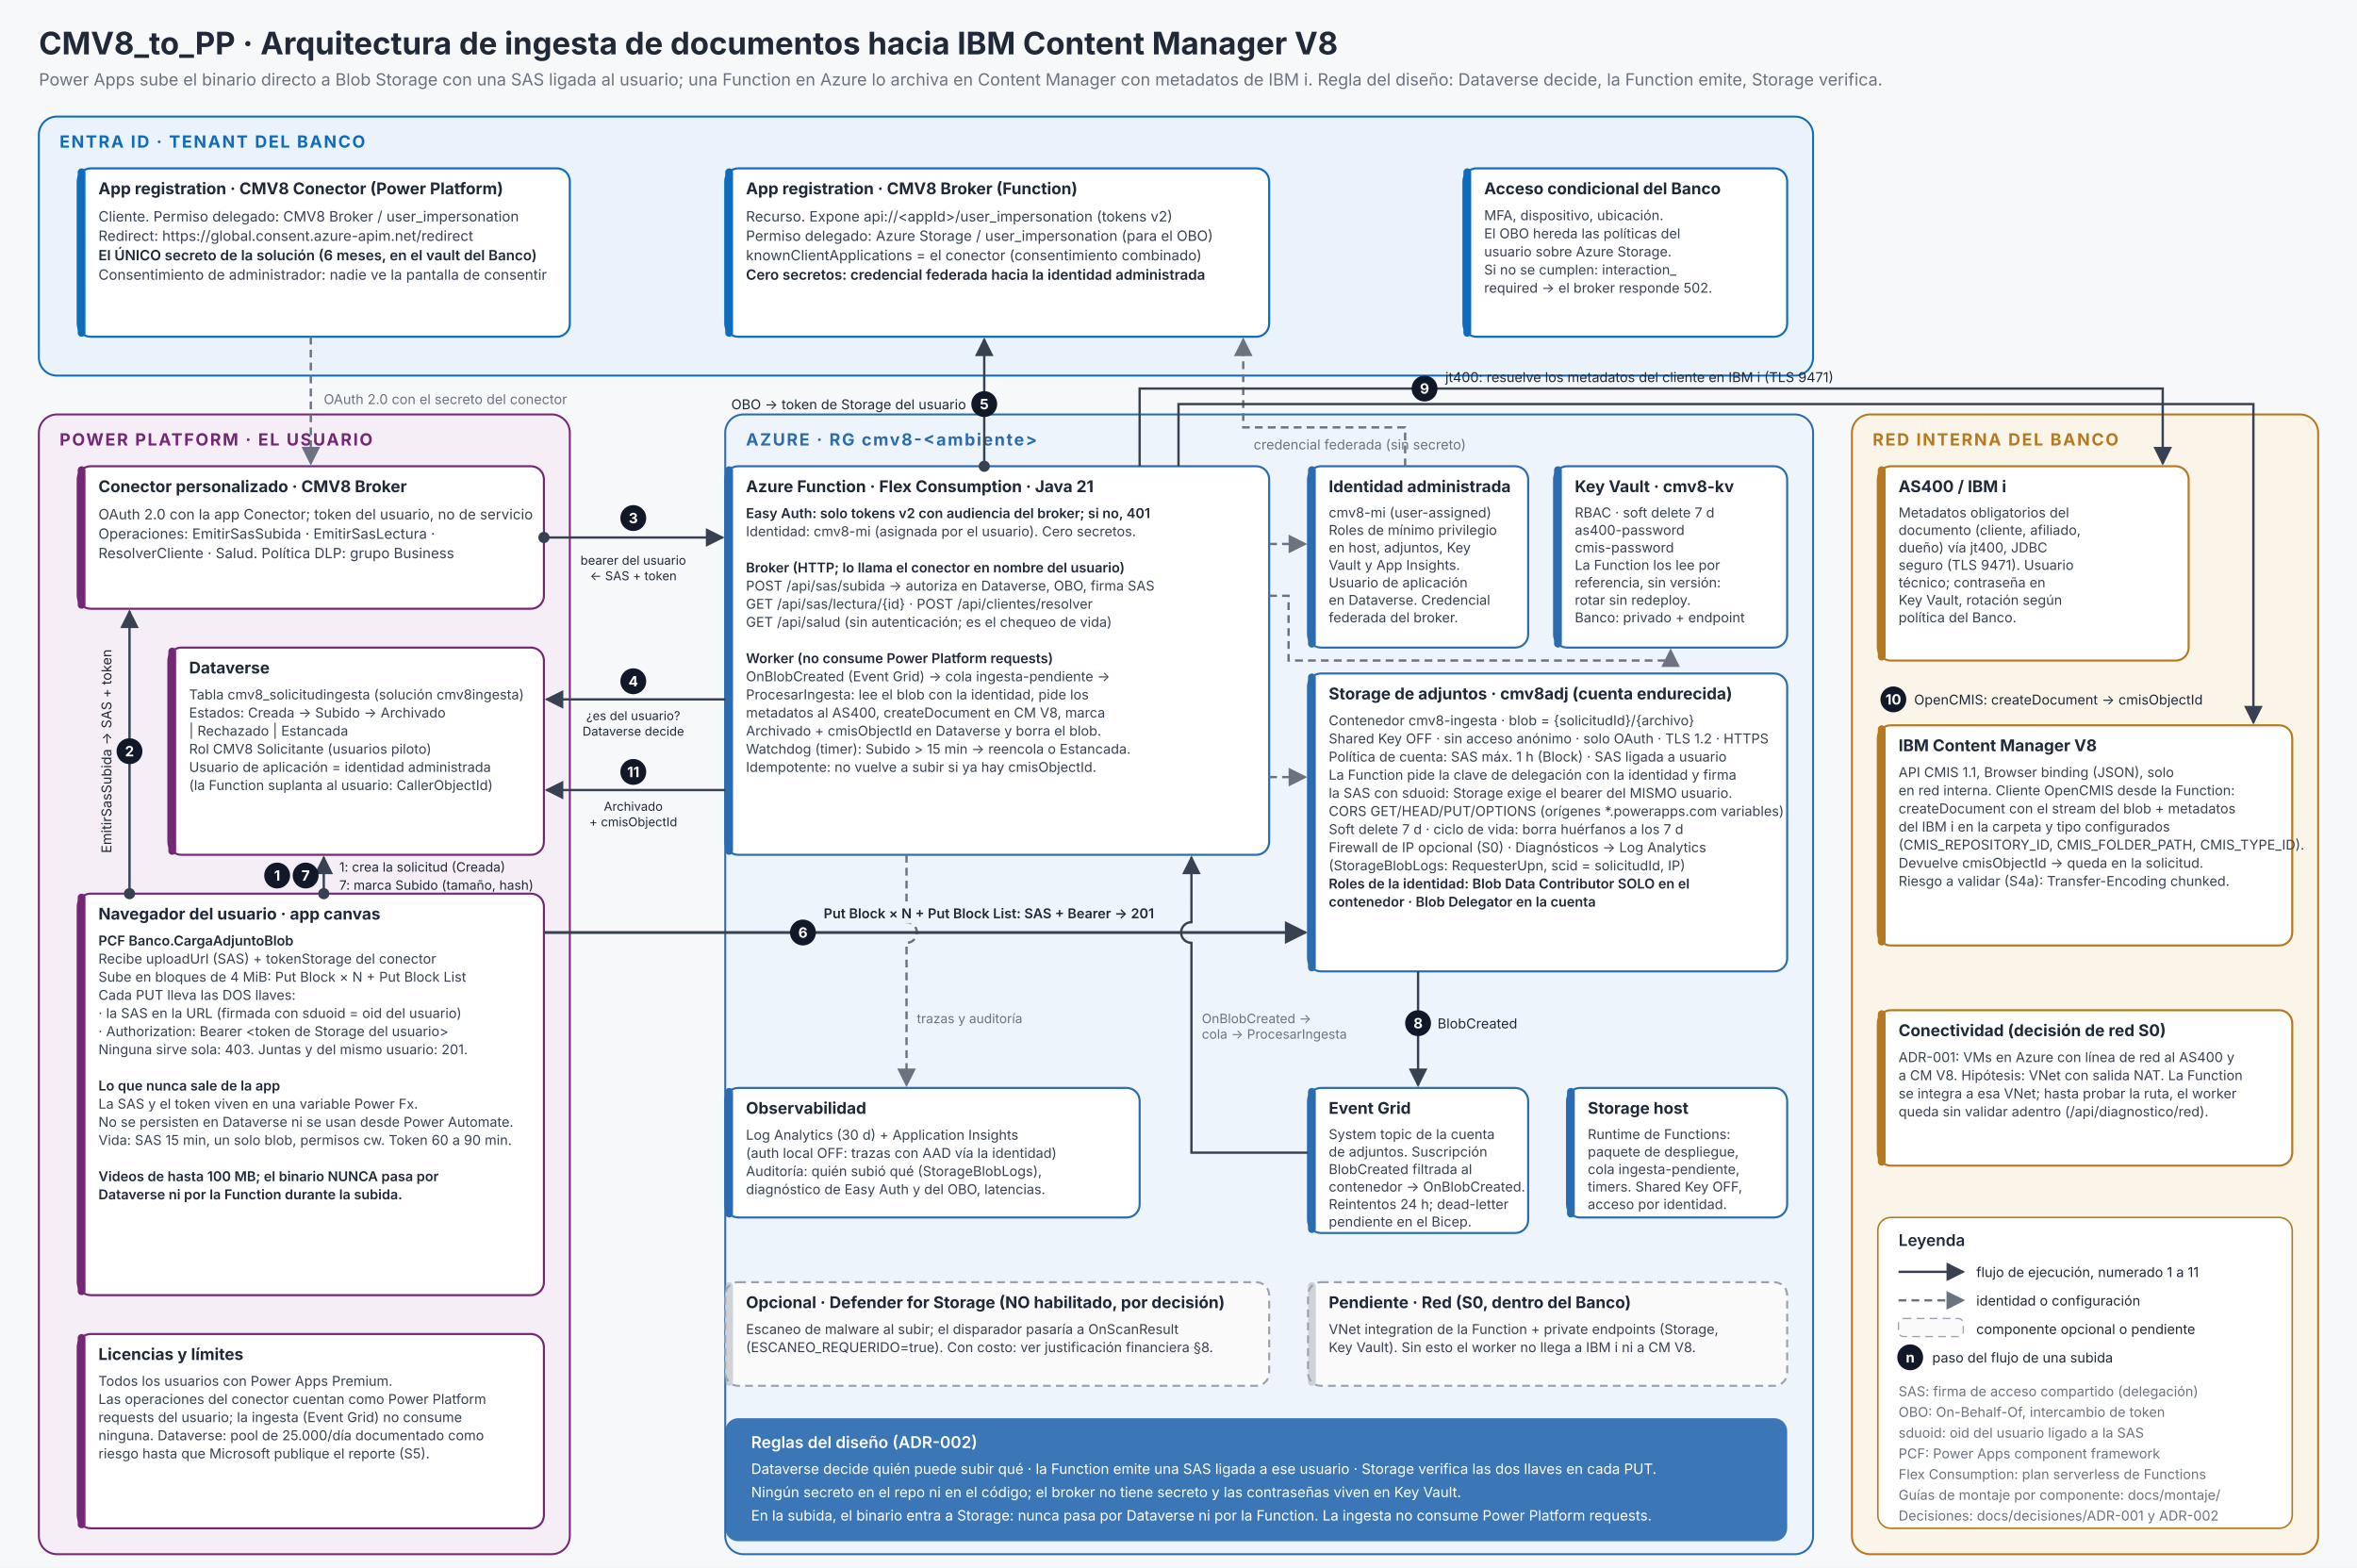
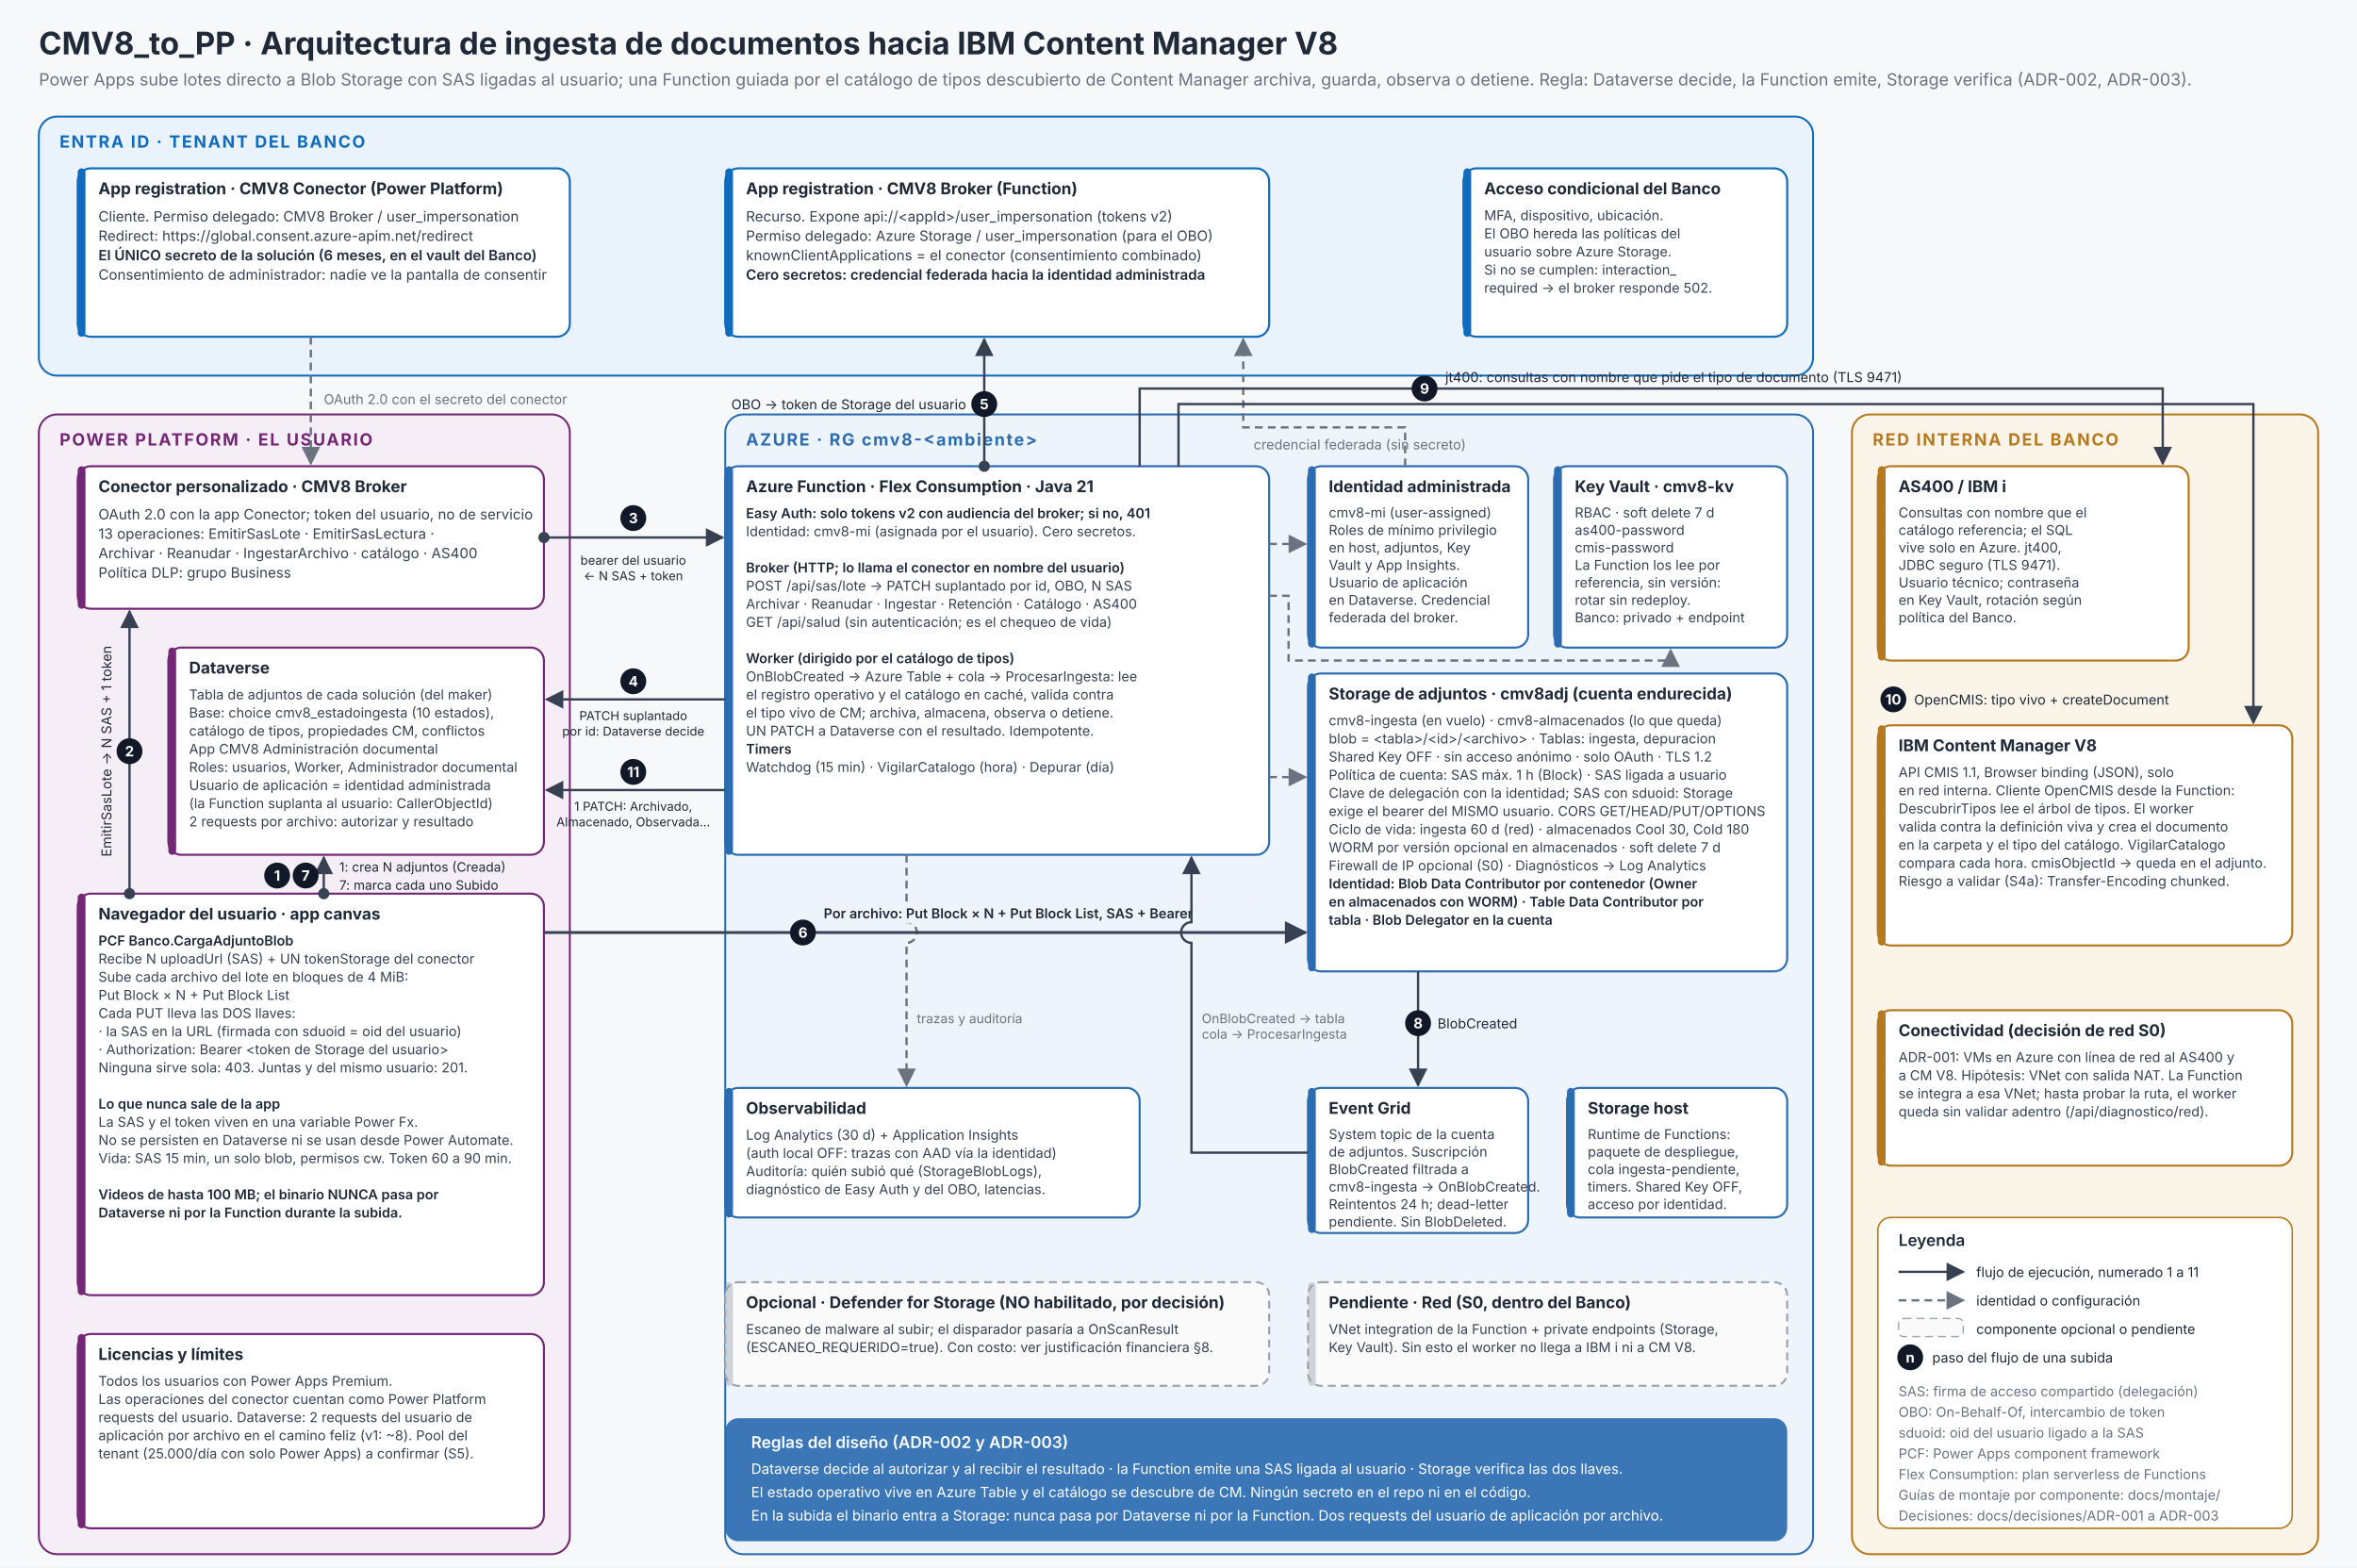
<svg xmlns="http://www.w3.org/2000/svg" width="1820" height="1210" viewBox="0 0 1820 1210" font-family="Segoe UI, Inter, Helvetica Neue, Arial, sans-serif">
  <defs>
    <marker id="arrow" viewBox="0 0 10 10" refX="9" refY="5" markerWidth="8" markerHeight="8" orient="auto-start-reverse">
      <path d="M 0 0 L 10 5 L 0 10 z" fill="#374151" />
    </marker>
    <marker id="arrowgrey" viewBox="0 0 10 10" refX="9" refY="5" markerWidth="8" markerHeight="8" orient="auto-start-reverse">
      <path d="M 0 0 L 10 5 L 0 10 z" fill="#6B7280" />
    </marker>
    <marker id="dotgrey" viewBox="0 0 10 10" refX="5" refY="5" markerWidth="6" markerHeight="6">
      <circle cx="5" cy="5" r="4" fill="#374151" />
    </marker>
  </defs>
  <rect width="1820" height="1210" fill="#F7F8FA" />
  <text x="30" y="42" font-size="24" font-weight="700" fill="#1F2937">CMV8_to_PP · Arquitectura de ingesta de documentos hacia IBM Content Manager V8</text>
-   <text x="30" y="66" font-size="13" fill="#6B7280">Power Apps sube el binario directo a Blob Storage con una SAS ligada al usuario; una Function en Azure lo archiva en Content Manager con metadatos de IBM i. Regla del diseño: Dataverse decide, la Function emite, Storage verifica.</text>
+   <text x="30" y="66" font-size="13" fill="#6B7280">Power Apps sube lotes directo a Blob Storage con SAS ligadas al usuario; una Function guiada por el catálogo de tipos descubierto de Content Manager archiva, guarda, observa o detiene. Regla: Dataverse decide, la Function emite, Storage verifica (ADR-002, ADR-003).</text>
  <rect x="30" y="90" width="1370" height="200" rx="14" fill="#EAF2FB" stroke="#0F6CBD" stroke-width="1.5" />
  <text x="46" y="114" font-size="13" font-weight="700" fill="#0F6CBD" letter-spacing="1.2">ENTRA ID · TENANT DEL BANCO</text>
  <rect x="30" y="320" width="410" height="880" rx="14" fill="#F6EEF7" stroke="#742774" stroke-width="1.5" />
  <text x="46" y="344" font-size="13" font-weight="700" fill="#742774" letter-spacing="1.2">POWER PLATFORM · EL USUARIO</text>
  <rect x="560" y="320" width="840" height="880" rx="14" fill="#EEF4FB" stroke="#2B6CB0" stroke-width="1.5" />
  <text x="576" y="344" font-size="13" font-weight="700" fill="#2B6CB0" letter-spacing="1.2">AZURE · RG cmv8-&lt;ambiente&gt;</text>
  <rect x="1430" y="320" width="360" height="880" rx="14" fill="#FBF5E9" stroke="#B7791F" stroke-width="1.5" />
  <text x="1446" y="344" font-size="13" font-weight="700" fill="#B7791F" letter-spacing="1.2">RED INTERNA DEL BANCO</text>
  <rect x="60" y="130" width="380" height="130" rx="10" fill="#FFFFFF" stroke="#0F6CBD" stroke-width="1.6" />
  <rect x="60" y="130" width="6" height="130" rx="3" fill="#0F6CBD" opacity="1" />
  <text x="76" y="150" font-size="12.5" font-weight="700" fill="#1F2937">App registration · CMV8 Conector (Power Platform)</text>
  <text x="76" y="171" font-size="11" fill="#374151">Cliente. Permiso delegado: CMV8 Broker / user_impersonation</text>
  <text x="76" y="186" font-size="11" fill="#374151">Redirect: https://global.consent.azure-apim.net/redirect</text>
  <text x="76" y="201" font-size="11" font-weight="600" fill="#1F2937">El ÚNICO secreto de la solución (6 meses, en el vault del Banco)</text>
  <text x="76" y="216" font-size="11" fill="#374151">Consentimiento de administrador: nadie ve la pantalla de consentir</text>
  <rect x="560" y="130" width="420" height="130" rx="10" fill="#FFFFFF" stroke="#0F6CBD" stroke-width="1.6" />
  <rect x="560" y="130" width="6" height="130" rx="3" fill="#0F6CBD" opacity="1" />
  <text x="576" y="150" font-size="12.5" font-weight="700" fill="#1F2937">App registration · CMV8 Broker (Function)</text>
  <text x="576" y="171" font-size="11" fill="#374151">Recurso. Expone api://&lt;appId&gt;/user_impersonation (tokens v2)</text>
  <text x="576" y="186" font-size="11" fill="#374151">Permiso delegado: Azure Storage / user_impersonation (para el OBO)</text>
  <text x="576" y="201" font-size="11" fill="#374151">knownClientApplications = el conector (consentimiento combinado)</text>
  <text x="576" y="216" font-size="11" font-weight="600" fill="#1F2937">Cero secretos: credencial federada hacia la identidad administrada</text>
  <rect x="1130" y="130" width="250" height="130" rx="10" fill="#FFFFFF" stroke="#0F6CBD" stroke-width="1.6" />
  <rect x="1130" y="130" width="6" height="130" rx="3" fill="#0F6CBD" opacity="1" />
  <text x="1146" y="150" font-size="12.5" font-weight="700" fill="#1F2937">Acceso condicional del Banco</text>
  <text x="1146" y="170" font-size="10.5" fill="#374151">MFA, dispositivo, ubicación.</text>
  <text x="1146" y="184" font-size="10.5" fill="#374151">El OBO hereda las políticas del</text>
  <text x="1146" y="198" font-size="10.5" fill="#374151">usuario sobre Azure Storage.</text>
  <text x="1146" y="212" font-size="10.5" fill="#374151">Si no se cumplen: interaction_</text>
  <text x="1146" y="226" font-size="10.5" fill="#374151">required → el broker responde 502.</text>
  <rect x="60" y="360" width="360" height="110" rx="10" fill="#FFFFFF" stroke="#742774" stroke-width="1.6" />
  <rect x="60" y="360" width="6" height="110" rx="3" fill="#742774" opacity="1" />
  <text x="76" y="380" font-size="12.5" font-weight="700" fill="#1F2937">Conector personalizado · CMV8 Broker</text>
  <text x="76" y="401" font-size="11" fill="#374151">OAuth 2.0 con la app Conector; token del usuario, no de servicio</text>
-   <text x="76" y="416" font-size="11" fill="#374151">Operaciones: EmitirSasSubida · EmitirSasLectura ·</text>
-   <text x="76" y="431" font-size="11" fill="#374151">ResolverCliente · Salud. Política DLP: grupo Business</text>
+   <text x="76" y="416" font-size="11" fill="#374151">13 operaciones: EmitirSasLote · EmitirSasLectura ·</text>
+   <text x="76" y="431" font-size="11" fill="#374151">Archivar · Reanudar · IngestarArchivo · catálogo · AS400</text>
+   <text x="76" y="446" font-size="11" fill="#374151">Política DLP: grupo Business</text>
  <rect x="130" y="500" width="290" height="160" rx="10" fill="#FFFFFF" stroke="#742774" stroke-width="1.6" />
  <rect x="130" y="500" width="6" height="160" rx="3" fill="#742774" opacity="1" />
  <text x="146" y="520" font-size="12.5" font-weight="700" fill="#1F2937">Dataverse</text>
-   <text x="146" y="540" font-size="10.5" fill="#374151">Tabla cmv8_solicitudingesta (solución cmv8ingesta)</text>
-   <text x="146" y="554" font-size="10.5" fill="#374151">Estados: Creada → Subido → Archivado</text>
-   <text x="146" y="568" font-size="10.5" fill="#374151">          | Rechazado | Estancada</text>
-   <text x="146" y="582" font-size="10.5" fill="#374151">Rol CMV8 Solicitante (usuarios piloto)</text>
-   <text x="146" y="596" font-size="10.5" fill="#374151">Usuario de aplicación = identidad administrada</text>
-   <text x="146" y="610" font-size="10.5" fill="#374151">(la Function suplanta al usuario: CallerObjectId)</text>
+   <text x="146" y="540" font-size="10.5" fill="#374151">Tabla de adjuntos de cada solución (del maker)</text>
+   <text x="146" y="554" font-size="10.5" fill="#374151">Base: choice cmv8_estadoingesta (10 estados),</text>
+   <text x="146" y="568" font-size="10.5" fill="#374151">catálogo de tipos, propiedades CM, conflictos</text>
+   <text x="146" y="582" font-size="10.5" fill="#374151">App CMV8 Administración documental</text>
+   <text x="146" y="596" font-size="10.5" fill="#374151">Roles: usuarios, Worker, Administrador documental</text>
+   <text x="146" y="610" font-size="10.5" fill="#374151">Usuario de aplicación = identidad administrada</text>
+   <text x="146" y="624" font-size="10.5" fill="#374151">(la Function suplanta al usuario: CallerObjectId)</text>
+   <text x="146" y="638" font-size="10.5" fill="#374151">2 requests por archivo: autorizar y resultado</text>
  <rect x="60" y="690" width="360" height="310" rx="10" fill="#FFFFFF" stroke="#742774" stroke-width="1.6" />
  <rect x="60" y="690" width="6" height="310" rx="3" fill="#742774" opacity="1" />
  <text x="76" y="710" font-size="12.5" font-weight="700" fill="#1F2937">Navegador del usuario · app canvas</text>
  <text x="76" y="730" font-size="10.5" font-weight="600" fill="#1F2937">PCF Banco.CargaAdjuntoBlob</text>
-   <text x="76" y="744" font-size="10.5" fill="#374151">Recibe uploadUrl (SAS) + tokenStorage del conector</text>
-   <text x="76" y="758" font-size="10.5" fill="#374151">Sube en bloques de 4 MiB: Put Block × N + Put Block List</text>
-   <text x="76" y="772" font-size="10.5" fill="#374151">Cada PUT lleva las DOS llaves:</text>
-   <text x="76" y="786" font-size="10.5" fill="#374151">   · la SAS en la URL (firmada con sduoid = oid del usuario)</text>
-   <text x="76" y="800" font-size="10.5" fill="#374151">   · Authorization: Bearer &lt;token de Storage del usuario&gt;</text>
-   <text x="76" y="814" font-size="10.5" fill="#374151">Ninguna sirve sola: 403. Juntas y del mismo usuario: 201.</text>
-   <text x="76" y="828" font-size="10.5" fill="#374151" />
-   <text x="76" y="842" font-size="10.5" font-weight="600" fill="#1F2937">Lo que nunca sale de la app</text>
-   <text x="76" y="856" font-size="10.5" fill="#374151">La SAS y el token viven en una variable Power Fx.</text>
-   <text x="76" y="870" font-size="10.5" fill="#374151">No se persisten en Dataverse ni se usan desde Power Automate.</text>
-   <text x="76" y="884" font-size="10.5" fill="#374151">Vida: SAS 15 min, un solo blob, permisos cw. Token 60 a 90 min.</text>
-   <text x="76" y="898" font-size="10.5" fill="#374151" />
-   <text x="76" y="912" font-size="10.5" font-weight="600" fill="#1F2937">Videos de hasta 100 MB; el binario NUNCA pasa por</text>
-   <text x="76" y="926" font-size="10.5" font-weight="600" fill="#1F2937">Dataverse ni por la Function durante la subida.</text>
+   <text x="76" y="744" font-size="10.5" fill="#374151">Recibe N uploadUrl (SAS) + UN tokenStorage del conector</text>
+   <text x="76" y="758" font-size="10.5" fill="#374151">Sube cada archivo del lote en bloques de 4 MiB:</text>
+   <text x="76" y="772" font-size="10.5" fill="#374151">Put Block × N + Put Block List</text>
+   <text x="76" y="786" font-size="10.5" fill="#374151">Cada PUT lleva las DOS llaves:</text>
+   <text x="76" y="800" font-size="10.5" fill="#374151">   · la SAS en la URL (firmada con sduoid = oid del usuario)</text>
+   <text x="76" y="814" font-size="10.5" fill="#374151">   · Authorization: Bearer &lt;token de Storage del usuario&gt;</text>
+   <text x="76" y="828" font-size="10.5" fill="#374151">Ninguna sirve sola: 403. Juntas y del mismo usuario: 201.</text>
+   <text x="76" y="842" font-size="10.5" fill="#374151" />
+   <text x="76" y="856" font-size="10.5" font-weight="600" fill="#1F2937">Lo que nunca sale de la app</text>
+   <text x="76" y="870" font-size="10.5" fill="#374151">La SAS y el token viven en una variable Power Fx.</text>
+   <text x="76" y="884" font-size="10.5" fill="#374151">No se persisten en Dataverse ni se usan desde Power Automate.</text>
+   <text x="76" y="898" font-size="10.5" fill="#374151">Vida: SAS 15 min, un solo blob, permisos cw. Token 60 a 90 min.</text>
+   <text x="76" y="912" font-size="10.5" fill="#374151" />
+   <text x="76" y="926" font-size="10.5" font-weight="600" fill="#1F2937">Videos de hasta 100 MB; el binario NUNCA pasa por</text>
+   <text x="76" y="940" font-size="10.5" font-weight="600" fill="#1F2937">Dataverse ni por la Function durante la subida.</text>
  <rect x="60" y="1030" width="360" height="150" rx="10" fill="#FFFFFF" stroke="#742774" stroke-width="1.6" />
  <rect x="60" y="1030" width="6" height="150" rx="3" fill="#742774" opacity="1" />
  <text x="76" y="1050" font-size="12.5" font-weight="700" fill="#1F2937">Licencias y límites</text>
  <text x="76" y="1070" font-size="10.5" fill="#374151">Todos los usuarios con Power Apps Premium.</text>
  <text x="76" y="1084" font-size="10.5" fill="#374151">Las operaciones del conector cuentan como Power Platform</text>
-   <text x="76" y="1098" font-size="10.5" fill="#374151">requests del usuario; la ingesta (Event Grid) no consume</text>
-   <text x="76" y="1112" font-size="10.5" fill="#374151">ninguna. Dataverse: pool de 25.000/día documentado como</text>
-   <text x="76" y="1126" font-size="10.5" fill="#374151">riesgo hasta que Microsoft publique el reporte (S5).</text>
+   <text x="76" y="1098" font-size="10.5" fill="#374151">requests del usuario. Dataverse: 2 requests del usuario de</text>
+   <text x="76" y="1112" font-size="10.5" fill="#374151">aplicación por archivo en el camino feliz (v1: ~8). Pool del</text>
+   <text x="76" y="1126" font-size="10.5" fill="#374151">tenant (25.000/día con solo Power Apps) a confirmar (S5).</text>
  <rect x="560" y="360" width="420" height="300" rx="10" fill="#FFFFFF" stroke="#2B6CB0" stroke-width="1.6" />
  <rect x="560" y="360" width="6" height="300" rx="3" fill="#2B6CB0" opacity="1" />
  <text x="576" y="380" font-size="12.5" font-weight="700" fill="#1F2937">Azure Function · Flex Consumption · Java 21</text>
  <text x="576" y="400" font-size="10.5" font-weight="600" fill="#1F2937">Easy Auth: solo tokens v2 con audiencia del broker; si no, 401</text>
  <text x="576" y="414" font-size="10.5" fill="#374151">Identidad: cmv8-mi (asignada por el usuario). Cero secretos.</text>
  <text x="576" y="428" font-size="10.5" fill="#374151" />
  <text x="576" y="442" font-size="10.5" font-weight="600" fill="#1F2937">Broker (HTTP; lo llama el conector en nombre del usuario)</text>
-   <text x="576" y="456" font-size="10.5" fill="#374151">POST /api/sas/subida → autoriza en Dataverse, OBO, firma SAS</text>
-   <text x="576" y="470" font-size="10.5" fill="#374151">GET /api/sas/lectura/{id} · POST /api/clientes/resolver</text>
+   <text x="576" y="456" font-size="10.5" fill="#374151">POST /api/sas/lote → PATCH suplantado por id, OBO, N SAS</text>
+   <text x="576" y="470" font-size="10.5" fill="#374151">Archivar · Reanudar · Ingestar · Retención · Catálogo · AS400</text>
  <text x="576" y="484" font-size="10.5" fill="#374151">GET /api/salud (sin autenticación; es el chequeo de vida)</text>
  <text x="576" y="498" font-size="10.5" fill="#374151" />
-   <text x="576" y="512" font-size="10.5" font-weight="600" fill="#1F2937">Worker (no consume Power Platform requests)</text>
-   <text x="576" y="526" font-size="10.5" fill="#374151">OnBlobCreated (Event Grid) → cola ingesta-pendiente →</text>
-   <text x="576" y="540" font-size="10.5" fill="#374151">ProcesarIngesta: lee el blob con la identidad, pide los</text>
-   <text x="576" y="554" font-size="10.5" fill="#374151">metadatos al AS400, createDocument en CM V8, marca</text>
-   <text x="576" y="568" font-size="10.5" fill="#374151">Archivado + cmisObjectId en Dataverse y borra el blob.</text>
-   <text x="576" y="582" font-size="10.5" fill="#374151">Watchdog (timer): Subido &gt; 15 min → reencola o Estancada.</text>
-   <text x="576" y="596" font-size="10.5" fill="#374151">Idempotente: no vuelve a subir si ya hay cmisObjectId.</text>
+   <text x="576" y="512" font-size="10.5" font-weight="600" fill="#1F2937">Worker (dirigido por el catálogo de tipos)</text>
+   <text x="576" y="526" font-size="10.5" fill="#374151">OnBlobCreated → Azure Table + cola → ProcesarIngesta: lee</text>
+   <text x="576" y="540" font-size="10.5" fill="#374151">el registro operativo y el catálogo en caché, valida contra</text>
+   <text x="576" y="554" font-size="10.5" fill="#374151">el tipo vivo de CM; archiva, almacena, observa o detiene.</text>
+   <text x="576" y="568" font-size="10.5" fill="#374151">UN PATCH a Dataverse con el resultado. Idempotente.</text>
+   <text x="576" y="582" font-size="10.5" font-weight="600" fill="#1F2937">Timers</text>
+   <text x="576" y="596" font-size="10.5" fill="#374151">Watchdog (15 min) · VigilarCatalogo (hora) · Depurar (día)</text>
  <rect x="1010" y="360" width="170" height="140" rx="10" fill="#FFFFFF" stroke="#2B6CB0" stroke-width="1.6" />
  <rect x="1010" y="360" width="6" height="140" rx="3" fill="#2B6CB0" opacity="1" />
  <text x="1026" y="380" font-size="12.5" font-weight="700" fill="#1F2937">Identidad administrada</text>
  <text x="1026" y="399.5" font-size="10.5" fill="#374151">cmv8-mi (user-assigned)</text>
  <text x="1026" y="413.0" font-size="10.5" fill="#374151">Roles de mínimo privilegio</text>
  <text x="1026" y="426.5" font-size="10.5" fill="#374151">en host, adjuntos, Key</text>
  <text x="1026" y="440.0" font-size="10.5" fill="#374151">Vault y App Insights.</text>
  <text x="1026" y="453.5" font-size="10.5" fill="#374151">Usuario de aplicación</text>
  <text x="1026" y="467.0" font-size="10.5" fill="#374151">en Dataverse. Credencial</text>
  <text x="1026" y="480.5" font-size="10.5" fill="#374151">federada del broker.</text>
  <rect x="1200" y="360" width="180" height="140" rx="10" fill="#FFFFFF" stroke="#2B6CB0" stroke-width="1.6" />
  <rect x="1200" y="360" width="6" height="140" rx="3" fill="#2B6CB0" opacity="1" />
  <text x="1216" y="380" font-size="12.5" font-weight="700" fill="#1F2937">Key Vault · cmv8-kv</text>
  <text x="1216" y="399.5" font-size="10.5" fill="#374151">RBAC · soft delete 7 d</text>
  <text x="1216" y="413.0" font-size="10.5" fill="#374151">as400-password</text>
  <text x="1216" y="426.5" font-size="10.5" fill="#374151">cmis-password</text>
  <text x="1216" y="440.0" font-size="10.5" fill="#374151">La Function los lee por</text>
  <text x="1216" y="453.5" font-size="10.5" fill="#374151">referencia, sin versión:</text>
  <text x="1216" y="467.0" font-size="10.5" fill="#374151">rotar sin redeploy.</text>
  <text x="1216" y="480.5" font-size="10.5" fill="#374151">Banco: privado + endpoint</text>
  <rect x="1010" y="520" width="370" height="230" rx="10" fill="#FFFFFF" stroke="#2B6CB0" stroke-width="1.6" />
  <rect x="1010" y="520" width="6" height="230" rx="3" fill="#2B6CB0" opacity="1" />
  <text x="1026" y="540" font-size="12.5" font-weight="700" fill="#1F2937">Storage de adjuntos · cmv8adj (cuenta endurecida)</text>
-   <text x="1026" y="560" font-size="10.5" fill="#374151">Contenedor cmv8-ingesta · blob = {solicitudId}/{archivo}</text>
-   <text x="1026" y="574" font-size="10.5" fill="#374151">Shared Key OFF · sin acceso anónimo · solo OAuth · TLS 1.2 · HTTPS</text>
-   <text x="1026" y="588" font-size="10.5" fill="#374151">Política de cuenta: SAS máx. 1 h (Block) · SAS ligada a usuario</text>
-   <text x="1026" y="602" font-size="10.5" fill="#374151">La Function pide la clave de delegación con la identidad y firma</text>
-   <text x="1026" y="616" font-size="10.5" fill="#374151">la SAS con sduoid: Storage exige el bearer del MISMO usuario.</text>
-   <text x="1026" y="630" font-size="10.5" fill="#374151">CORS GET/HEAD/PUT/OPTIONS (orígenes *.powerapps.com variables)</text>
-   <text x="1026" y="644" font-size="10.5" fill="#374151">Soft delete 7 d · ciclo de vida: borra huérfanos a los 7 d</text>
-   <text x="1026" y="658" font-size="10.5" fill="#374151">Firewall de IP opcional (S0) · Diagnósticos → Log Analytics</text>
-   <text x="1026" y="672" font-size="10.5" fill="#374151">(StorageBlobLogs: RequesterUpn, scid = solicitudId, IP)</text>
-   <text x="1026" y="686" font-size="10.5" font-weight="600" fill="#1F2937">Roles de la identidad: Blob Data Contributor SOLO en el</text>
-   <text x="1026" y="700" font-size="10.5" font-weight="600" fill="#1F2937">contenedor · Blob Delegator en la cuenta</text>
+   <text x="1026" y="560" font-size="10.5" fill="#374151">cmv8-ingesta (en vuelo) · cmv8-almacenados (lo que queda)</text>
+   <text x="1026" y="574" font-size="10.5" fill="#374151">blob = &lt;tabla&gt;/&lt;id&gt;/&lt;archivo&gt; · Tablas: ingesta, depuracion</text>
+   <text x="1026" y="588" font-size="10.5" fill="#374151">Shared Key OFF · sin acceso anónimo · solo OAuth · TLS 1.2</text>
+   <text x="1026" y="602" font-size="10.5" fill="#374151">Política de cuenta: SAS máx. 1 h (Block) · SAS ligada a usuario</text>
+   <text x="1026" y="616" font-size="10.5" fill="#374151">Clave de delegación con la identidad; SAS con sduoid: Storage</text>
+   <text x="1026" y="630" font-size="10.5" fill="#374151">exige el bearer del MISMO usuario. CORS GET/HEAD/PUT/OPTIONS</text>
+   <text x="1026" y="644" font-size="10.5" fill="#374151">Ciclo de vida: ingesta 60 d (red) · almacenados Cool 30, Cold 180</text>
+   <text x="1026" y="658" font-size="10.5" fill="#374151">WORM por versión opcional en almacenados · soft delete 7 d</text>
+   <text x="1026" y="672" font-size="10.5" fill="#374151">Firewall de IP opcional (S0) · Diagnósticos → Log Analytics</text>
+   <text x="1026" y="686" font-size="10.5" font-weight="600" fill="#1F2937">Identidad: Blob Data Contributor por contenedor (Owner</text>
+   <text x="1026" y="700" font-size="10.5" font-weight="600" fill="#1F2937">en almacenados con WORM) · Table Data Contributor por</text>
+   <text x="1026" y="714" font-size="10.5" font-weight="600" fill="#1F2937">tabla · Blob Delegator en la cuenta</text>
  <rect x="560" y="840" width="320" height="100" rx="10" fill="#FFFFFF" stroke="#2B6CB0" stroke-width="1.6" />
  <rect x="560" y="840" width="6" height="100" rx="3" fill="#2B6CB0" opacity="1" />
  <text x="576" y="860" font-size="12.5" font-weight="700" fill="#1F2937">Observabilidad</text>
  <text x="576" y="880" font-size="10.5" fill="#374151">Log Analytics (30 d) + Application Insights</text>
  <text x="576" y="894" font-size="10.5" fill="#374151">(auth local OFF: trazas con AAD vía la identidad)</text>
  <text x="576" y="908" font-size="10.5" fill="#374151">Auditoría: quién subió qué (StorageBlobLogs),</text>
  <text x="576" y="922" font-size="10.5" fill="#374151">diagnóstico de Easy Auth y del OBO, latencias.</text>
  <rect x="1010" y="840" width="170" height="112" rx="10" fill="#FFFFFF" stroke="#2B6CB0" stroke-width="1.6" />
  <rect x="1010" y="840" width="6" height="112" rx="3" fill="#2B6CB0" opacity="1" />
  <text x="1026" y="860" font-size="12.5" font-weight="700" fill="#1F2937">Event Grid</text>
  <text x="1026" y="879.5" font-size="10.5" fill="#374151">System topic de la cuenta</text>
  <text x="1026" y="893.0" font-size="10.5" fill="#374151">de adjuntos. Suscripción</text>
-   <text x="1026" y="906.5" font-size="10.5" fill="#374151">BlobCreated filtrada al</text>
-   <text x="1026" y="920.0" font-size="10.5" fill="#374151">contenedor → OnBlobCreated.</text>
+   <text x="1026" y="906.5" font-size="10.5" fill="#374151">BlobCreated filtrada a</text>
+   <text x="1026" y="920.0" font-size="10.5" fill="#374151">cmv8-ingesta → OnBlobCreated.</text>
  <text x="1026" y="933.5" font-size="10.5" fill="#374151">Reintentos 24 h; dead-letter</text>
-   <text x="1026" y="947.0" font-size="10.5" fill="#374151">pendiente en el Bicep.</text>
+   <text x="1026" y="947.0" font-size="10.5" fill="#374151">pendiente. Sin BlobDeleted.</text>
  <rect x="1210" y="840" width="170" height="100" rx="10" fill="#FFFFFF" stroke="#2B6CB0" stroke-width="1.6" />
  <rect x="1210" y="840" width="6" height="100" rx="3" fill="#2B6CB0" opacity="1" />
  <text x="1226" y="860" font-size="12.5" font-weight="700" fill="#1F2937">Storage host</text>
  <text x="1226" y="879.5" font-size="10.5" fill="#374151">Runtime de Functions:</text>
  <text x="1226" y="893.0" font-size="10.5" fill="#374151">paquete de despliegue,</text>
  <text x="1226" y="906.5" font-size="10.5" fill="#374151">cola ingesta-pendiente,</text>
  <text x="1226" y="920.0" font-size="10.5" fill="#374151">timers. Shared Key OFF,</text>
  <text x="1226" y="933.5" font-size="10.5" fill="#374151">acceso por identidad.</text>
  <rect x="560" y="990" width="420" height="80" rx="10" fill="#FAFAFA" stroke="#9CA3AF" stroke-width="1.6" stroke-dasharray="6 4" />
  <rect x="560" y="990" width="6" height="80" rx="3" fill="#9CA3AF" opacity="0.45" />
  <text x="576" y="1010" font-size="12.5" font-weight="700" fill="#1F2937">Opcional · Defender for Storage (NO habilitado, por decisión)</text>
  <text x="576" y="1030" font-size="10.5" fill="#374151">Escaneo de malware al subir; el disparador pasaría a OnScanResult</text>
  <text x="576" y="1044" font-size="10.5" fill="#374151">(ESCANEO_REQUERIDO=true). Con costo: ver justificación financiera §8.</text>
  <rect x="1010" y="990" width="370" height="80" rx="10" fill="#FAFAFA" stroke="#9CA3AF" stroke-width="1.6" stroke-dasharray="6 4" />
  <rect x="1010" y="990" width="6" height="80" rx="3" fill="#9CA3AF" opacity="0.45" />
  <text x="1026" y="1010" font-size="12.5" font-weight="700" fill="#1F2937">Pendiente · Red (S0, dentro del Banco)</text>
  <text x="1026" y="1030" font-size="10.5" fill="#374151">VNet integration de la Function + private endpoints (Storage,</text>
  <text x="1026" y="1044" font-size="10.5" fill="#374151">Key Vault). Sin esto el worker no llega a IBM i ni a CM V8.</text>
  <rect x="560" y="1095" width="820" height="95" rx="10" fill="#2B6CB0" opacity="0.92" />
-   <text x="580" y="1118" font-size="12.5" text-anchor="start" fill="#FFFFFF" font-weight="600">Reglas del diseño (ADR-002)</text>
-   <text x="580" y="1138" font-size="11" text-anchor="start" fill="#FFFFFF">Dataverse decide quién puede subir qué · la Function emite una SAS ligada a ese usuario · Storage verifica las dos llaves en cada PUT.</text>
-   <text x="580" y="1156" font-size="11" text-anchor="start" fill="#FFFFFF">Ningún secreto en el repo ni en el código; el broker no tiene secreto y las contraseñas viven en Key Vault.</text>
-   <text x="580" y="1174" font-size="11" text-anchor="start" fill="#FFFFFF">En la subida, el binario entra a Storage: nunca pasa por Dataverse ni por la Function. La ingesta no consume Power Platform requests.</text>
+   <text x="580" y="1118" font-size="12.5" text-anchor="start" fill="#FFFFFF" font-weight="600">Reglas del diseño (ADR-002 y ADR-003)</text>
+   <text x="580" y="1138" font-size="11" text-anchor="start" fill="#FFFFFF">Dataverse decide al autorizar y al recibir el resultado · la Function emite una SAS ligada al usuario · Storage verifica las dos llaves.</text>
+   <text x="580" y="1156" font-size="11" text-anchor="start" fill="#FFFFFF">El estado operativo vive en Azure Table y el catálogo se descubre de CM. Ningún secreto en el repo ni en el código.</text>
+   <text x="580" y="1174" font-size="11" text-anchor="start" fill="#FFFFFF">En la subida el binario entra a Storage: nunca pasa por Dataverse ni por la Function. Dos requests del usuario de aplicación por archivo.</text>
  <rect x="1450" y="360" width="240" height="150" rx="10" fill="#FFFFFF" stroke="#B7791F" stroke-width="1.6" />
  <rect x="1450" y="360" width="6" height="150" rx="3" fill="#B7791F" opacity="1" />
  <text x="1466" y="380" font-size="12.5" font-weight="700" fill="#1F2937">AS400 / IBM i</text>
-   <text x="1466" y="399.5" font-size="10.5" fill="#374151">Metadatos obligatorios del</text>
-   <text x="1466" y="413.0" font-size="10.5" fill="#374151">documento (cliente, afiliado,</text>
-   <text x="1466" y="426.5" font-size="10.5" fill="#374151">dueño) vía jt400, JDBC</text>
-   <text x="1466" y="440.0" font-size="10.5" fill="#374151">seguro (TLS 9471). Usuario</text>
-   <text x="1466" y="453.5" font-size="10.5" fill="#374151">técnico; contraseña en</text>
-   <text x="1466" y="467.0" font-size="10.5" fill="#374151">Key Vault, rotación según</text>
+   <text x="1466" y="399.5" font-size="10.5" fill="#374151">Consultas con nombre que el</text>
+   <text x="1466" y="413.0" font-size="10.5" fill="#374151">catálogo referencia; el SQL</text>
+   <text x="1466" y="426.5" font-size="10.5" fill="#374151">vive solo en Azure. jt400,</text>
+   <text x="1466" y="440.0" font-size="10.5" fill="#374151">JDBC seguro (TLS 9471).</text>
+   <text x="1466" y="453.5" font-size="10.5" fill="#374151">Usuario técnico; contraseña</text>
+   <text x="1466" y="467.0" font-size="10.5" fill="#374151">en Key Vault, rotación según</text>
  <text x="1466" y="480.5" font-size="10.5" fill="#374151">política del Banco.</text>
  <rect x="1450" y="560" width="320" height="170" rx="10" fill="#FFFFFF" stroke="#B7791F" stroke-width="1.6" />
  <rect x="1450" y="560" width="6" height="170" rx="3" fill="#B7791F" opacity="1" />
  <text x="1466" y="580" font-size="12.5" font-weight="700" fill="#1F2937">IBM Content Manager V8</text>
  <text x="1466" y="600" font-size="10.5" fill="#374151">API CMIS 1.1, Browser binding (JSON), solo</text>
  <text x="1466" y="614" font-size="10.5" fill="#374151">en red interna. Cliente OpenCMIS desde la Function:</text>
-   <text x="1466" y="628" font-size="10.5" fill="#374151">createDocument con el stream del blob + metadatos</text>
-   <text x="1466" y="642" font-size="10.5" fill="#374151">del IBM i en la carpeta y tipo configurados</text>
-   <text x="1466" y="656" font-size="10.5" fill="#374151">(CMIS_REPOSITORY_ID, CMIS_FOLDER_PATH, CMIS_TYPE_ID).</text>
-   <text x="1466" y="670" font-size="10.5" fill="#374151">Devuelve cmisObjectId → queda en la solicitud.</text>
+   <text x="1466" y="628" font-size="10.5" fill="#374151">DescubrirTipos lee el árbol de tipos. El worker</text>
+   <text x="1466" y="642" font-size="10.5" fill="#374151">valida contra la definición viva y crea el documento</text>
+   <text x="1466" y="656" font-size="10.5" fill="#374151">en la carpeta y el tipo del catálogo. VigilarCatalogo</text>
+   <text x="1466" y="670" font-size="10.5" fill="#374151">compara cada hora. cmisObjectId → queda en el adjunto.</text>
  <text x="1466" y="684" font-size="10.5" fill="#374151">Riesgo a validar (S4a): Transfer-Encoding chunked.</text>
  <rect x="1450" y="780" width="320" height="120" rx="10" fill="#FFFFFF" stroke="#B7791F" stroke-width="1.6" />
  <rect x="1450" y="780" width="6" height="120" rx="3" fill="#B7791F" opacity="1" />
  <text x="1466" y="800" font-size="12.5" font-weight="700" fill="#1F2937">Conectividad (decisión de red S0)</text>
  <text x="1466" y="820" font-size="10.5" fill="#374151">ADR-001: VMs en Azure con línea de red al AS400 y</text>
  <text x="1466" y="834" font-size="10.5" fill="#374151">a CM V8. Hipótesis: VNet con salida NAT. La Function</text>
  <text x="1466" y="848" font-size="10.5" fill="#374151">se integra a esa VNet; hasta probar la ruta, el worker</text>
  <text x="1466" y="862" font-size="10.5" fill="#374151">queda sin validar adentro (/api/diagnostico/red).</text>
  <rect x="1450" y="940" width="320" height="240" rx="10" fill="#FFFFFF" stroke="#B7791F" stroke-width="1.2" />
  <text x="1466" y="962" font-size="12.5" text-anchor="start" fill="#1F2937" font-weight="600">Leyenda</text>
  <path d="M 1466 982 H 1516" fill="none" stroke="#374151" stroke-width="1.8" marker-end="url(#arrow)" />
  <text x="1526" y="986" font-size="10.5" text-anchor="start" fill="#1F2937">flujo de ejecución, numerado 1 a 11</text>
  <path d="M 1466 1004 H 1516" fill="none" stroke="#6B7280" stroke-width="1.8" stroke-dasharray="6 4" marker-end="url(#arrowgrey)" />
  <text x="1526" y="1008" font-size="10.5" text-anchor="start" fill="#1F2937">identidad o configuración</text>
  <rect x="1466" y="1018" width="50" height="14" rx="4" fill="#FAFAFA" stroke="#9CA3AF" stroke-dasharray="6 4" />
  <text x="1526" y="1030" font-size="10.5" text-anchor="start" fill="#1F2937">componente opcional o pendiente</text>
  <circle cx="1475" cy="1048" r="10" fill="#111827" />
  <text x="1475" y="1052" font-size="11" font-weight="700" text-anchor="middle" fill="#FFFFFF">n</text>
  <text x="1492" y="1052" font-size="10.5" text-anchor="start" fill="#1F2937">paso del flujo de una subida</text>
  <text x="1466" y="1078" font-size="10.5" text-anchor="start" fill="#6B7280">SAS: firma de acceso compartido (delegación)</text>
  <text x="1466" y="1094" font-size="10.5" text-anchor="start" fill="#6B7280">OBO: On-Behalf-Of, intercambio de token</text>
  <text x="1466" y="1110" font-size="10.5" text-anchor="start" fill="#6B7280">sduoid: oid del usuario ligado a la SAS</text>
  <text x="1466" y="1126" font-size="10.5" text-anchor="start" fill="#6B7280">PCF: Power Apps component framework</text>
  <text x="1466" y="1142" font-size="10.5" text-anchor="start" fill="#6B7280">Flex Consumption: plan serverless de Functions</text>
  <text x="1466" y="1158" font-size="10.5" text-anchor="start" fill="#6B7280">Guías de montaje por componente: docs/montaje/</text>
-   <text x="1466" y="1174" font-size="10.5" text-anchor="start" fill="#6B7280">Decisiones: docs/decisiones/ADR-001 y ADR-002</text>
+   <text x="1466" y="1174" font-size="10.5" text-anchor="start" fill="#6B7280">Decisiones: docs/decisiones/ADR-001 a ADR-003</text>
  <path d="M 240 260 V 358" fill="none" stroke="#6B7280" stroke-width="1.8" stroke-dasharray="6 4" marker-end="url(#arrowgrey)" />
  <text x="250" y="312" font-size="10.5" text-anchor="start" fill="#6B7280">OAuth 2.0 con el secreto del conector</text>
  <path d="M 1085 360 V 330 H 960 V 262" fill="none" stroke="#6B7280" stroke-width="1.8" stroke-dasharray="6 4" marker-end="url(#arrowgrey)" />
  <text x="968" y="347" font-size="10.5" text-anchor="start" fill="#6B7280">credencial federada (sin secreto)</text>
  <path d="M 980 420 H 1008" fill="none" stroke="#6B7280" stroke-width="1.8" stroke-dasharray="6 4" marker-end="url(#arrowgrey)" />
  <path d="M 980 460 H 995 V 510 H 1290 V 502" fill="none" stroke="#6B7280" stroke-width="1.8" stroke-dasharray="6 4" marker-end="url(#arrowgrey)" />
  <path d="M 700 660 V 712 A 8 8 0 0 1 700 728 V 838" fill="none" stroke="#6B7280" stroke-width="1.8" stroke-dasharray="6 4" marker-end="url(#arrowgrey)" />
  <text x="708" y="790" font-size="10" text-anchor="start" fill="#6B7280">trazas y auditoría</text>
  <path d="M 250 690 V 662" fill="none" stroke="#374151" stroke-width="1.8" marker-end="url(#arrow)" marker-start="url(#dotgrey)" />
  <circle cx="214" cy="676" r="10" fill="#111827" />
  <text x="214" y="680" font-size="11" font-weight="700" text-anchor="middle" fill="#FFFFFF">1</text>
  <circle cx="236" cy="676" r="10" fill="#111827" />
  <text x="236" y="680" font-size="11" font-weight="700" text-anchor="middle" fill="#FFFFFF">7</text>
-   <text x="262" y="673" font-size="10" text-anchor="start" fill="#1F2937">1: crea la solicitud (Creada)</text>
-   <text x="262" y="687" font-size="10" text-anchor="start" fill="#1F2937">7: marca Subido (tamaño, hash)</text>
+   <text x="262" y="673" font-size="10" text-anchor="start" fill="#1F2937">1: crea N adjuntos (Creada)</text>
+   <text x="262" y="687" font-size="10" text-anchor="start" fill="#1F2937">7: marca cada uno Subido</text>
  <path d="M 100 690 V 472" fill="none" stroke="#374151" stroke-width="1.8" marker-end="url(#arrow)" marker-start="url(#dotgrey)" />
  <circle cx="100" cy="580" r="10" fill="#111827" />
  <text x="100" y="584" font-size="11" font-weight="700" text-anchor="middle" fill="#FFFFFF">2</text>
-   <text x="86" y="580" font-size="10.5" text-anchor="middle" fill="#1F2937" transform="rotate(-90 86 580)">EmitirSasSubida → SAS + token</text>
+   <text x="86" y="580" font-size="10.5" text-anchor="middle" fill="#1F2937" transform="rotate(-90 86 580)">EmitirSasLote → N SAS + 1 token</text>
  <path d="M 420 415 H 558" fill="none" stroke="#374151" stroke-width="1.8" marker-end="url(#arrow)" marker-start="url(#dotgrey)" />
  <circle cx="489" cy="400" r="10" fill="#111827" />
  <text x="489" y="404" font-size="11" font-weight="700" text-anchor="middle" fill="#FFFFFF">3</text>
  <text x="489" y="436" font-size="9.5" text-anchor="middle" fill="#1F2937">bearer del usuario</text>
-   <text x="489" y="448" font-size="9.5" text-anchor="middle" fill="#1F2937">← SAS + token</text>
+   <text x="489" y="448" font-size="9.5" text-anchor="middle" fill="#1F2937">← N SAS + token</text>
  <path d="M 560 540 H 422" fill="none" stroke="#374151" stroke-width="1.8" marker-end="url(#arrow)" />
  <circle cx="489" cy="526" r="10" fill="#111827" />
  <text x="489" y="530" font-size="11" font-weight="700" text-anchor="middle" fill="#FFFFFF">4</text>
-   <text x="489" y="556" font-size="9.5" text-anchor="middle" fill="#1F2937">¿es del usuario?</text>
-   <text x="489" y="568" font-size="9.5" text-anchor="middle" fill="#1F2937">Dataverse decide</text>
+   <text x="489" y="556" font-size="9.5" text-anchor="middle" fill="#1F2937">PATCH suplantado</text>
+   <text x="489" y="568" font-size="9.5" text-anchor="middle" fill="#1F2937">por id: Dataverse decide</text>
  <path d="M 760 360 V 262" fill="none" stroke="#374151" stroke-width="1.8" marker-end="url(#arrow)" marker-start="url(#dotgrey)" />
  <circle cx="760" cy="312" r="10" fill="#111827" />
  <text x="760" y="316" font-size="11" font-weight="700" text-anchor="middle" fill="#FFFFFF">5</text>
  <text x="746" y="316" font-size="10.5" text-anchor="end" fill="#1F2937">OBO → token de Storage del usuario</text>
  <path d="M 420 720 H 1008" fill="none" stroke="#374151" stroke-width="2.2" marker-end="url(#arrow)" />
  <circle cx="620" cy="720" r="10" fill="#111827" />
  <text x="620" y="724" font-size="11" font-weight="700" text-anchor="middle" fill="#FFFFFF">6</text>
  <rect x="632" y="697" width="345" height="16" rx="3" fill="#EEF4FB" opacity="0.95" />
-   <text x="636" y="709" font-size="10.5" text-anchor="start" fill="#1F2937" font-weight="600">Put Block × N + Put Block List: SAS + Bearer → 201</text>
+   <text x="636" y="709" font-size="10.5" text-anchor="start" fill="#1F2937" font-weight="600">Por archivo: Put Block × N + Put Block List, SAS + Bearer</text>
  <path d="M 980 600 H 1008" fill="none" stroke="#6B7280" stroke-width="1.8" stroke-dasharray="6 4" marker-end="url(#arrowgrey)" />
  <path d="M 1095 750 V 838" fill="none" stroke="#374151" stroke-width="1.8" marker-end="url(#arrow)" />
  <circle cx="1095" cy="790" r="10" fill="#111827" />
  <text x="1095" y="794" font-size="11" font-weight="700" text-anchor="middle" fill="#FFFFFF">8</text>
  <text x="1110" y="794" font-size="10.5" text-anchor="start" fill="#1F2937">BlobCreated</text>
  <path d="M 1010 890 H 920 V 728 A 8 8 0 0 1 920 712 V 662" fill="none" stroke="#374151" stroke-width="1.8" marker-end="url(#arrow)" />
-   <text x="928" y="790" font-size="10" text-anchor="start" fill="#6B7280">OnBlobCreated →</text>
+   <text x="928" y="790" font-size="10" text-anchor="start" fill="#6B7280">OnBlobCreated → tabla</text>
  <text x="928" y="802" font-size="10" text-anchor="start" fill="#6B7280">cola → ProcesarIngesta</text>
  <path d="M 880 360 V 300 H 1670 V 358" fill="none" stroke="#374151" stroke-width="1.8" marker-end="url(#arrow)" />
  <circle cx="1100" cy="300" r="10" fill="#111827" />
  <text x="1100" y="304" font-size="11" font-weight="700" text-anchor="middle" fill="#FFFFFF">9</text>
-   <text x="1116" y="295" font-size="10.5" text-anchor="start" fill="#1F2937">jt400: resuelve los metadatos del cliente en IBM i (TLS 9471)</text>
+   <text x="1116" y="295" font-size="10.5" text-anchor="start" fill="#1F2937">jt400: consultas con nombre que pide el tipo de documento (TLS 9471)</text>
  <path d="M 910 360 V 312 H 1740 V 558" fill="none" stroke="#374151" stroke-width="1.8" marker-end="url(#arrow)" />
  <circle cx="1462" cy="540" r="10" fill="#111827" />
  <text x="1462" y="544" font-size="11" font-weight="700" text-anchor="middle" fill="#FFFFFF">10</text>
-   <text x="1478" y="544" font-size="10.5" text-anchor="start" fill="#1F2937">OpenCMIS: createDocument → cmisObjectId</text>
+   <text x="1478" y="544" font-size="10.5" text-anchor="start" fill="#1F2937">OpenCMIS: tipo vivo + createDocument</text>
  <path d="M 560 610 H 422" fill="none" stroke="#374151" stroke-width="1.8" marker-end="url(#arrow)" />
  <circle cx="489" cy="596" r="10" fill="#111827" />
  <text x="489" y="600" font-size="11" font-weight="700" text-anchor="middle" fill="#FFFFFF">11</text>
-   <text x="489" y="626" font-size="9.5" text-anchor="middle" fill="#1F2937">Archivado</text>
-   <text x="489" y="638" font-size="9.5" text-anchor="middle" fill="#1F2937">+ cmisObjectId</text>
+   <text x="489" y="626" font-size="9.5" text-anchor="middle" fill="#1F2937">1 PATCH: Archivado,</text>
+   <text x="489" y="638" font-size="9.5" text-anchor="middle" fill="#1F2937">Almacenado, Observada…</text>
</svg>
